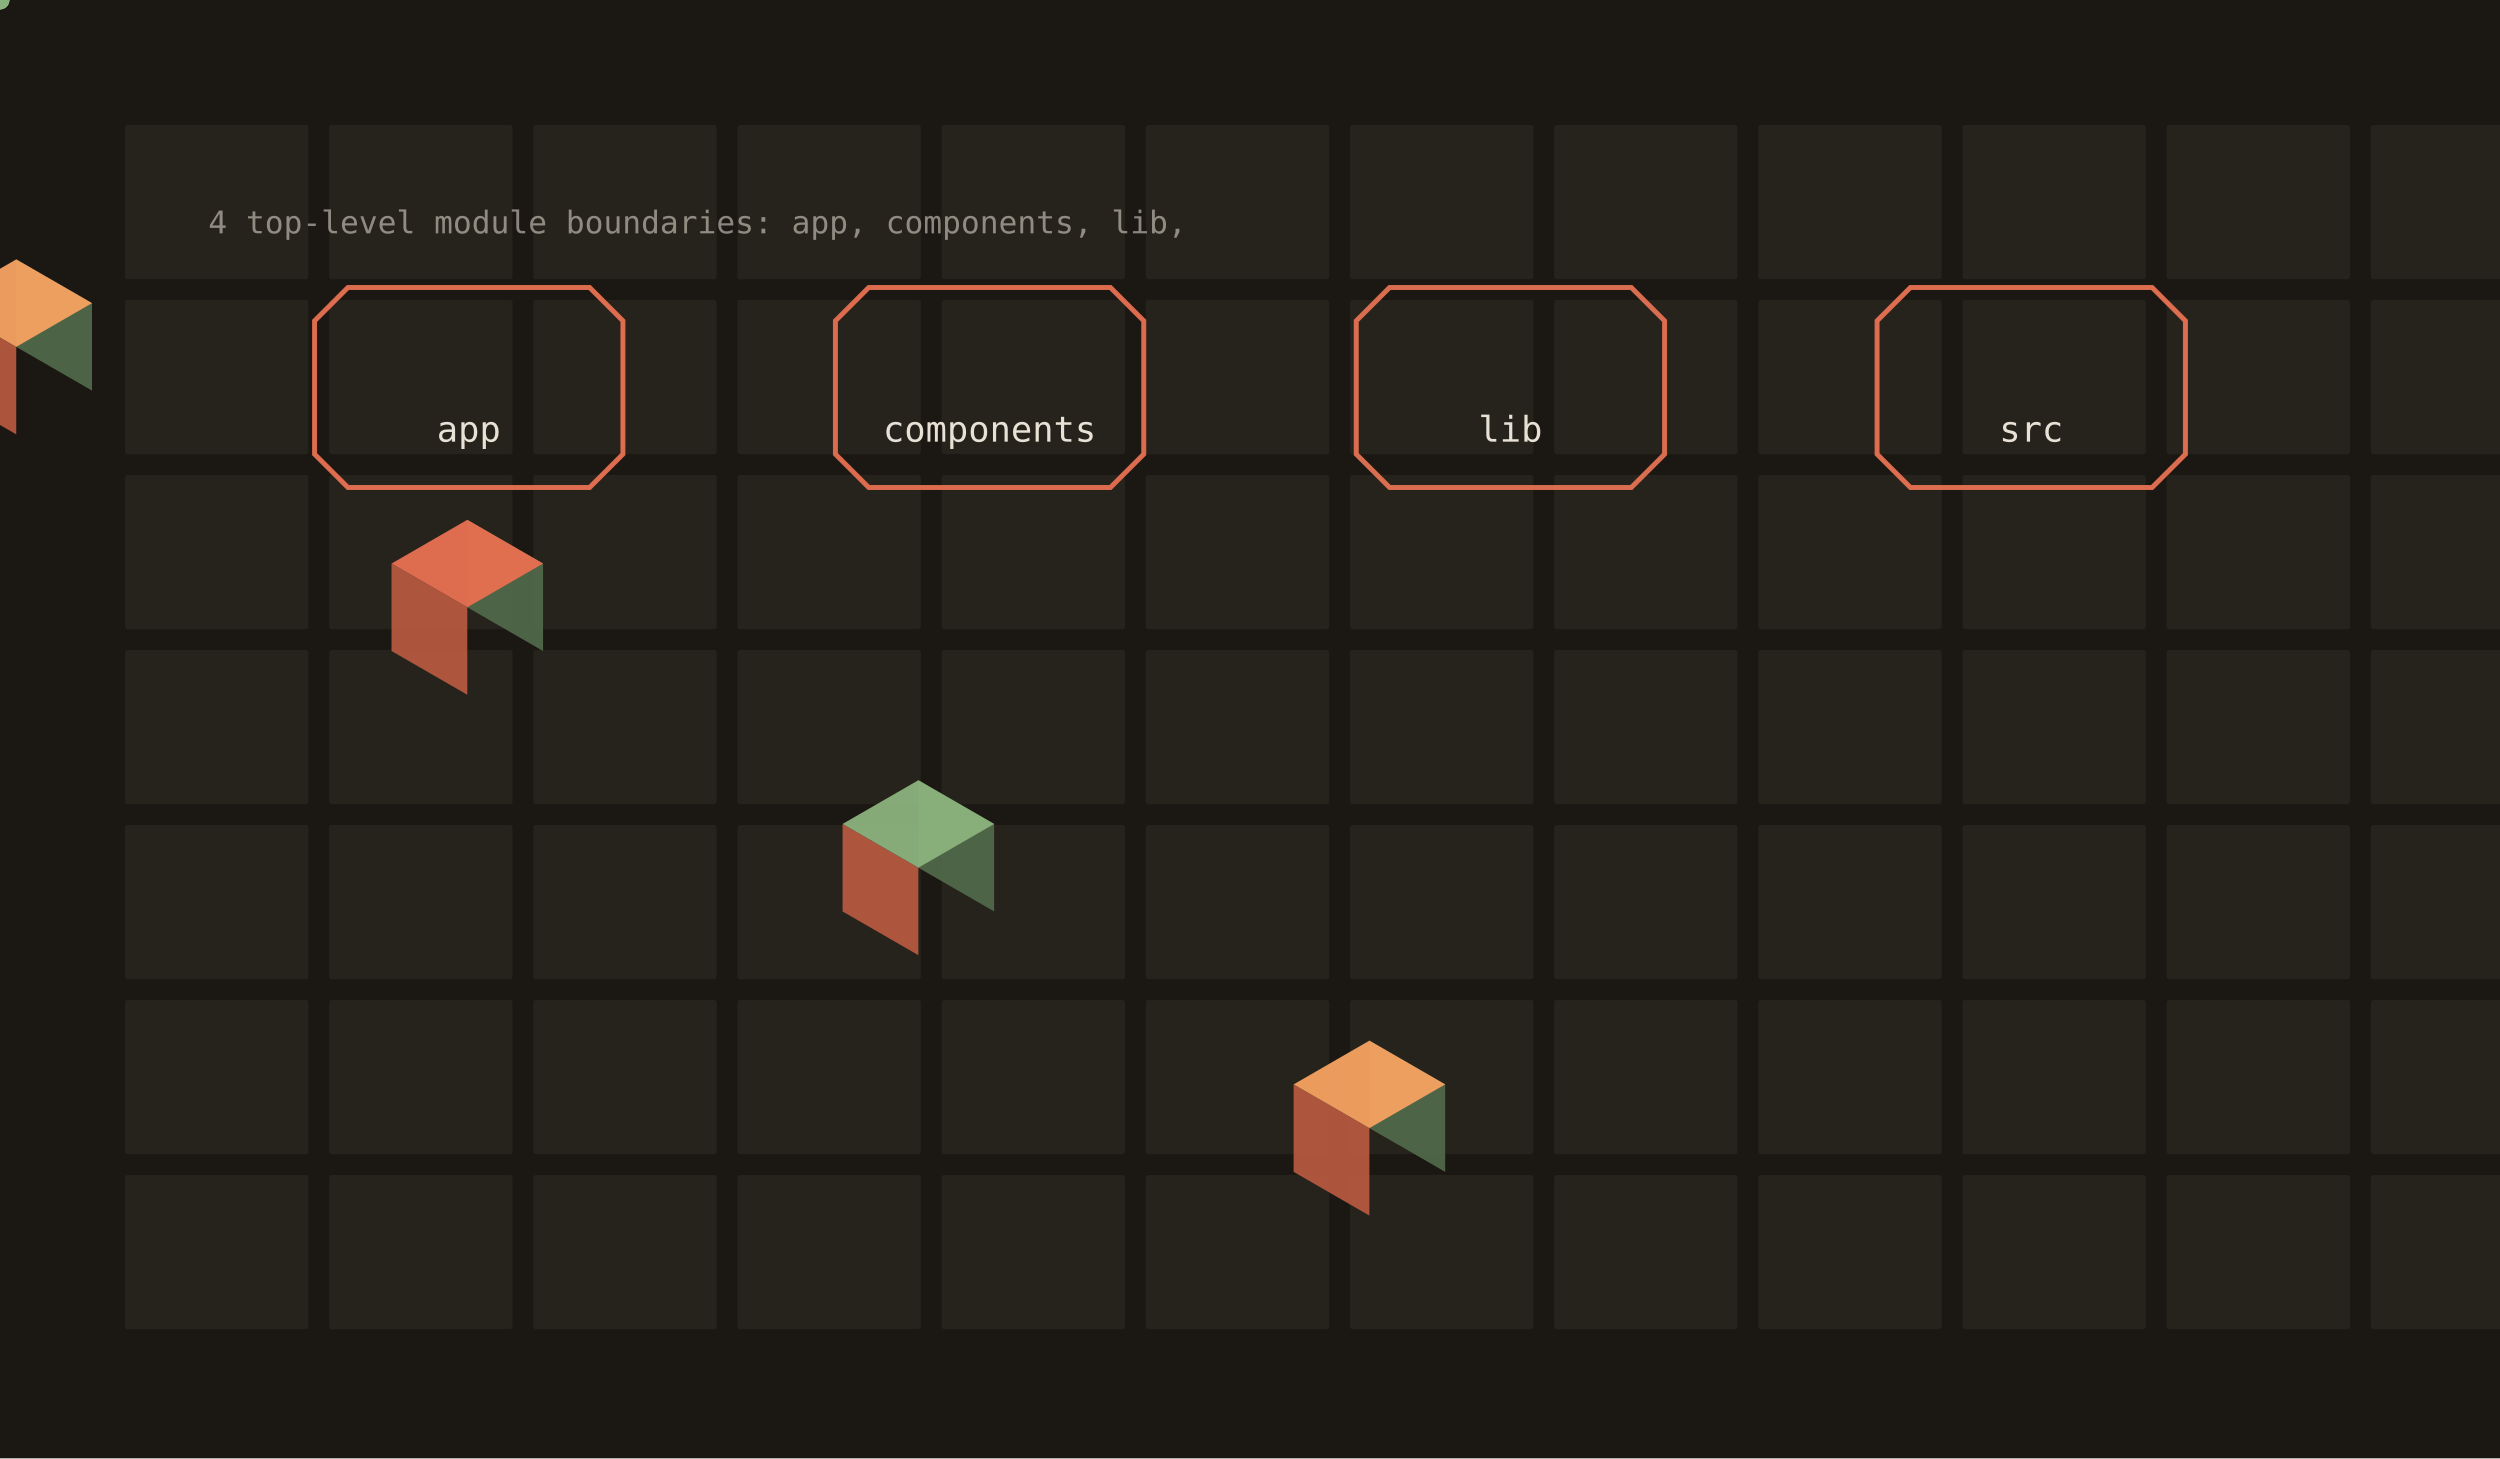
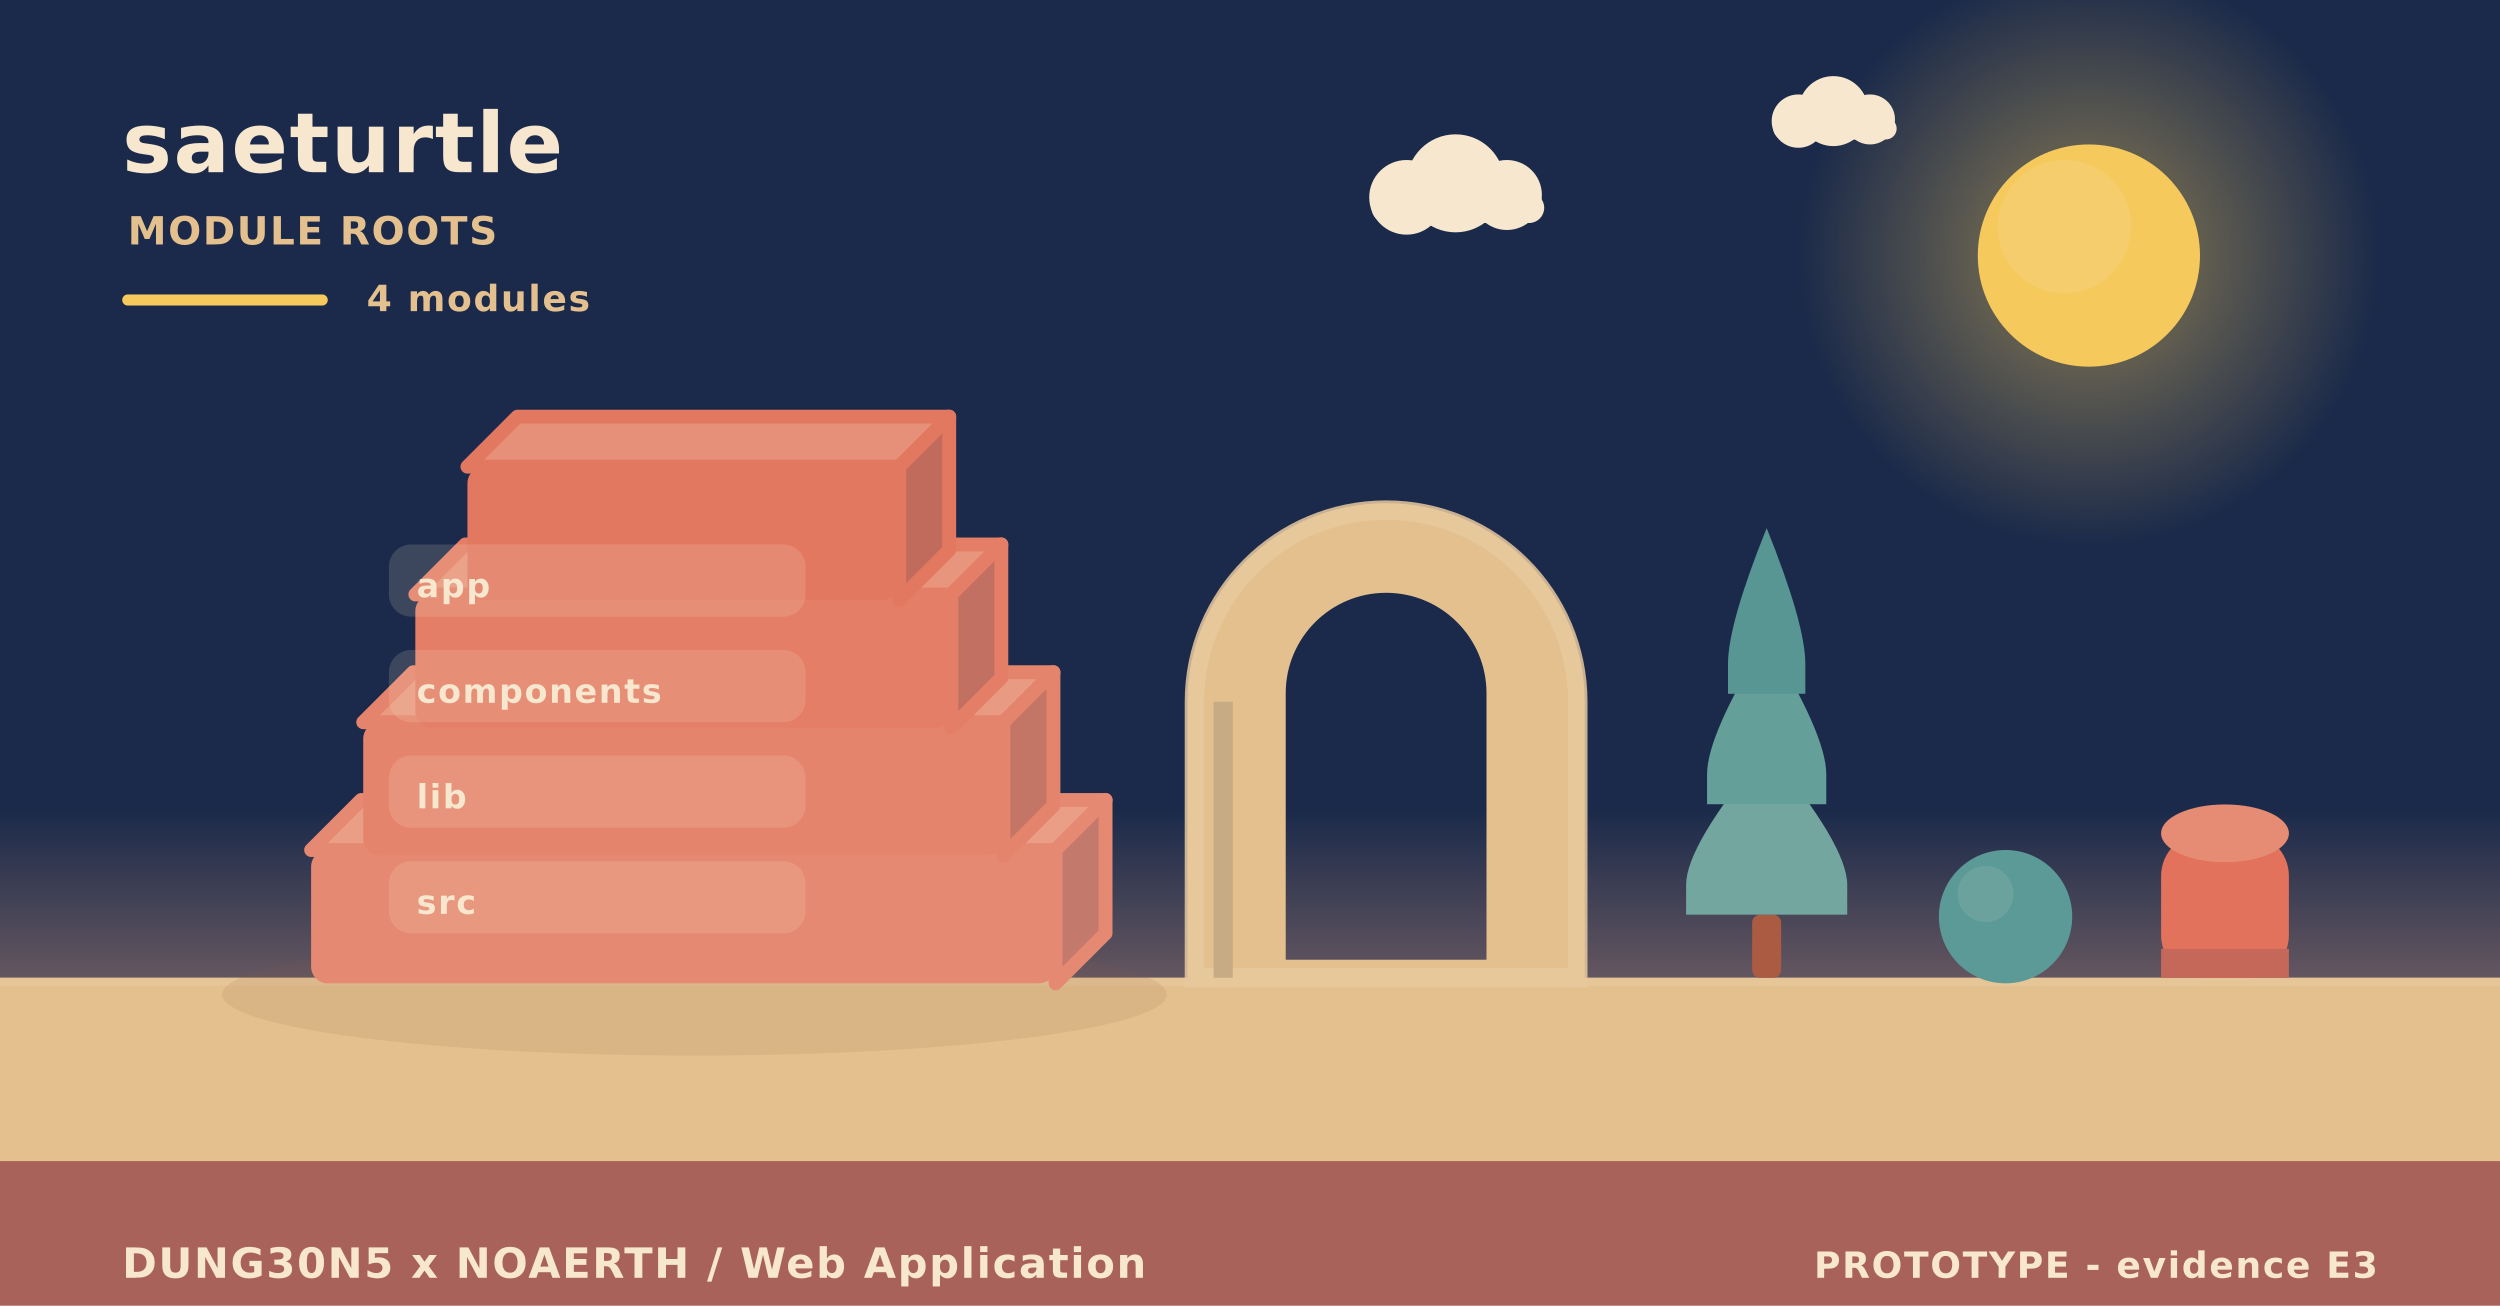
- <svg xmlns="http://www.w3.org/2000/svg" viewBox="0 0 1200 700" width="1200" height="700" role="img" aria-label="saeturtle architecture">
-   <rect width="1200" height="700" fill="#1b1712" />
-   <defs>
-     <linearGradient id="ga" x1="0" y1="0" x2="1" y2="1">
-       <stop offset="0%" stop-color="#f4a261" />
-       <stop offset="100%" stop-color="#e76f51" />
-     </linearGradient>
-   </defs>
-   <rect x="60.00" y="60.00" width="88.00" height="74.00" rx="1.20" fill="#fdf6e9" opacity="0.05" />
-   <rect x="158.00" y="60.00" width="88.00" height="74.00" rx="1.20" fill="#fdf6e9" opacity="0.05" />
-   <rect x="256.00" y="60.00" width="88.00" height="74.00" rx="1.20" fill="#fdf6e9" opacity="0.05" />
-   <rect x="354.00" y="60.00" width="88.00" height="74.00" rx="1.20" fill="#fdf6e9" opacity="0.05" />
-   <rect x="452.00" y="60.00" width="88.00" height="74.00" rx="1.20" fill="#fdf6e9" opacity="0.05" />
-   <rect x="550.00" y="60.00" width="88.00" height="74.00" rx="1.20" fill="#fdf6e9" opacity="0.05" />
-   <rect x="648.00" y="60.00" width="88.00" height="74.00" rx="1.20" fill="#fdf6e9" opacity="0.05" />
-   <rect x="746.00" y="60.00" width="88.00" height="74.00" rx="1.20" fill="#fdf6e9" opacity="0.05" />
-   <rect x="844.00" y="60.00" width="88.00" height="74.00" rx="1.20" fill="#fdf6e9" opacity="0.05" />
-   <rect x="942.00" y="60.00" width="88.00" height="74.00" rx="1.20" fill="#fdf6e9" opacity="0.05" />
-   <rect x="1040.00" y="60.00" width="88.00" height="74.00" rx="1.20" fill="#fdf6e9" opacity="0.05" />
-   <rect x="1138.00" y="60.00" width="88.00" height="74.00" rx="1.20" fill="#fdf6e9" opacity="0.05" />
-   <rect x="60.00" y="144.00" width="88.00" height="74.00" rx="1.20" fill="#fdf6e9" opacity="0.05" />
-   <rect x="158.00" y="144.00" width="88.00" height="74.00" rx="1.20" fill="#fdf6e9" opacity="0.05" />
-   <rect x="256.00" y="144.00" width="88.00" height="74.00" rx="1.20" fill="#fdf6e9" opacity="0.05" />
-   <rect x="354.00" y="144.00" width="88.00" height="74.00" rx="1.20" fill="#fdf6e9" opacity="0.05" />
-   <rect x="452.00" y="144.00" width="88.00" height="74.00" rx="1.20" fill="#fdf6e9" opacity="0.05" />
-   <rect x="550.00" y="144.00" width="88.00" height="74.00" rx="1.20" fill="#fdf6e9" opacity="0.05" />
-   <rect x="648.00" y="144.00" width="88.00" height="74.00" rx="1.20" fill="#fdf6e9" opacity="0.05" />
-   <rect x="746.00" y="144.00" width="88.00" height="74.00" rx="1.20" fill="#fdf6e9" opacity="0.05" />
-   <rect x="844.00" y="144.00" width="88.00" height="74.00" rx="1.20" fill="#fdf6e9" opacity="0.05" />
-   <rect x="942.00" y="144.00" width="88.00" height="74.00" rx="1.20" fill="#fdf6e9" opacity="0.05" />
-   <rect x="1040.00" y="144.00" width="88.00" height="74.00" rx="1.20" fill="#fdf6e9" opacity="0.05" />
-   <rect x="1138.00" y="144.00" width="88.00" height="74.00" rx="1.20" fill="#fdf6e9" opacity="0.05" />
-   <rect x="60.00" y="228.00" width="88.00" height="74.00" rx="1.20" fill="#fdf6e9" opacity="0.05" />
-   <rect x="158.00" y="228.00" width="88.00" height="74.00" rx="1.20" fill="#fdf6e9" opacity="0.05" />
-   <rect x="256.00" y="228.00" width="88.00" height="74.00" rx="1.20" fill="#fdf6e9" opacity="0.05" />
-   <rect x="354.00" y="228.00" width="88.00" height="74.00" rx="1.20" fill="#fdf6e9" opacity="0.05" />
-   <rect x="452.00" y="228.00" width="88.00" height="74.00" rx="1.20" fill="#fdf6e9" opacity="0.05" />
-   <rect x="550.00" y="228.00" width="88.00" height="74.00" rx="1.20" fill="#fdf6e9" opacity="0.05" />
-   <rect x="648.00" y="228.00" width="88.00" height="74.00" rx="1.20" fill="#fdf6e9" opacity="0.05" />
-   <rect x="746.00" y="228.00" width="88.00" height="74.00" rx="1.20" fill="#fdf6e9" opacity="0.05" />
-   <rect x="844.00" y="228.00" width="88.00" height="74.00" rx="1.20" fill="#fdf6e9" opacity="0.05" />
-   <rect x="942.00" y="228.00" width="88.00" height="74.00" rx="1.20" fill="#fdf6e9" opacity="0.05" />
-   <rect x="1040.00" y="228.00" width="88.00" height="74.00" rx="1.20" fill="#fdf6e9" opacity="0.05" />
-   <rect x="1138.00" y="228.00" width="88.00" height="74.00" rx="1.20" fill="#fdf6e9" opacity="0.05" />
-   <rect x="60.00" y="312.00" width="88.00" height="74.00" rx="1.20" fill="#fdf6e9" opacity="0.05" />
-   <rect x="158.00" y="312.00" width="88.00" height="74.00" rx="1.20" fill="#fdf6e9" opacity="0.05" />
-   <rect x="256.00" y="312.00" width="88.00" height="74.00" rx="1.20" fill="#fdf6e9" opacity="0.05" />
-   <rect x="354.00" y="312.00" width="88.00" height="74.00" rx="1.20" fill="#fdf6e9" opacity="0.05" />
-   <rect x="452.00" y="312.00" width="88.00" height="74.00" rx="1.20" fill="#fdf6e9" opacity="0.05" />
-   <rect x="550.00" y="312.00" width="88.00" height="74.00" rx="1.20" fill="#fdf6e9" opacity="0.05" />
-   <rect x="648.00" y="312.00" width="88.00" height="74.00" rx="1.20" fill="#fdf6e9" opacity="0.05" />
-   <rect x="746.00" y="312.00" width="88.00" height="74.00" rx="1.20" fill="#fdf6e9" opacity="0.05" />
-   <rect x="844.00" y="312.00" width="88.00" height="74.00" rx="1.20" fill="#fdf6e9" opacity="0.05" />
-   <rect x="942.00" y="312.00" width="88.00" height="74.00" rx="1.20" fill="#fdf6e9" opacity="0.05" />
-   <rect x="1040.00" y="312.00" width="88.00" height="74.00" rx="1.20" fill="#fdf6e9" opacity="0.05" />
-   <rect x="1138.00" y="312.00" width="88.00" height="74.00" rx="1.20" fill="#fdf6e9" opacity="0.05" />
-   <rect x="60.00" y="396.00" width="88.00" height="74.00" rx="1.20" fill="#fdf6e9" opacity="0.05" />
-   <rect x="158.00" y="396.00" width="88.00" height="74.00" rx="1.20" fill="#fdf6e9" opacity="0.05" />
-   <rect x="256.00" y="396.00" width="88.00" height="74.00" rx="1.20" fill="#fdf6e9" opacity="0.05" />
-   <rect x="354.00" y="396.00" width="88.00" height="74.00" rx="1.20" fill="#fdf6e9" opacity="0.05" />
-   <rect x="452.00" y="396.00" width="88.00" height="74.00" rx="1.20" fill="#fdf6e9" opacity="0.05" />
-   <rect x="550.00" y="396.00" width="88.00" height="74.00" rx="1.20" fill="#fdf6e9" opacity="0.05" />
-   <rect x="648.00" y="396.00" width="88.00" height="74.00" rx="1.20" fill="#fdf6e9" opacity="0.05" />
-   <rect x="746.00" y="396.00" width="88.00" height="74.00" rx="1.20" fill="#fdf6e9" opacity="0.05" />
-   <rect x="844.00" y="396.00" width="88.00" height="74.00" rx="1.20" fill="#fdf6e9" opacity="0.05" />
-   <rect x="942.00" y="396.00" width="88.00" height="74.00" rx="1.20" fill="#fdf6e9" opacity="0.05" />
-   <rect x="1040.00" y="396.00" width="88.00" height="74.00" rx="1.20" fill="#fdf6e9" opacity="0.05" />
-   <rect x="1138.00" y="396.00" width="88.00" height="74.00" rx="1.20" fill="#fdf6e9" opacity="0.05" />
-   <rect x="60.00" y="480.00" width="88.00" height="74.00" rx="1.20" fill="#fdf6e9" opacity="0.05" />
-   <rect x="158.00" y="480.00" width="88.00" height="74.00" rx="1.20" fill="#fdf6e9" opacity="0.05" />
-   <rect x="256.00" y="480.00" width="88.00" height="74.00" rx="1.20" fill="#fdf6e9" opacity="0.05" />
-   <rect x="354.00" y="480.00" width="88.00" height="74.00" rx="1.20" fill="#fdf6e9" opacity="0.05" />
-   <rect x="452.00" y="480.00" width="88.00" height="74.00" rx="1.20" fill="#fdf6e9" opacity="0.05" />
-   <rect x="550.00" y="480.00" width="88.00" height="74.00" rx="1.20" fill="#fdf6e9" opacity="0.05" />
-   <rect x="648.00" y="480.00" width="88.00" height="74.00" rx="1.20" fill="#fdf6e9" opacity="0.05" />
-   <rect x="746.00" y="480.00" width="88.00" height="74.00" rx="1.20" fill="#fdf6e9" opacity="0.05" />
-   <rect x="844.00" y="480.00" width="88.00" height="74.00" rx="1.20" fill="#fdf6e9" opacity="0.05" />
-   <rect x="942.00" y="480.00" width="88.00" height="74.00" rx="1.20" fill="#fdf6e9" opacity="0.05" />
-   <rect x="1040.00" y="480.00" width="88.00" height="74.00" rx="1.20" fill="#fdf6e9" opacity="0.05" />
-   <rect x="1138.00" y="480.00" width="88.00" height="74.00" rx="1.20" fill="#fdf6e9" opacity="0.05" />
-   <rect x="60.00" y="564.00" width="88.00" height="74.00" rx="1.20" fill="#fdf6e9" opacity="0.05" />
-   <rect x="158.00" y="564.00" width="88.00" height="74.00" rx="1.20" fill="#fdf6e9" opacity="0.05" />
-   <rect x="256.00" y="564.00" width="88.00" height="74.00" rx="1.20" fill="#fdf6e9" opacity="0.05" />
-   <rect x="354.00" y="564.00" width="88.00" height="74.00" rx="1.20" fill="#fdf6e9" opacity="0.05" />
-   <rect x="452.00" y="564.00" width="88.00" height="74.00" rx="1.20" fill="#fdf6e9" opacity="0.05" />
-   <rect x="550.00" y="564.00" width="88.00" height="74.00" rx="1.20" fill="#fdf6e9" opacity="0.05" />
-   <rect x="648.00" y="564.00" width="88.00" height="74.00" rx="1.20" fill="#fdf6e9" opacity="0.05" />
-   <rect x="746.00" y="564.00" width="88.00" height="74.00" rx="1.20" fill="#fdf6e9" opacity="0.05" />
-   <rect x="844.00" y="564.00" width="88.00" height="74.00" rx="1.20" fill="#fdf6e9" opacity="0.05" />
-   <rect x="942.00" y="564.00" width="88.00" height="74.00" rx="1.20" fill="#fdf6e9" opacity="0.05" />
-   <rect x="1040.00" y="564.00" width="88.00" height="74.00" rx="1.20" fill="#fdf6e9" opacity="0.05" />
-   <rect x="1138.00" y="564.00" width="88.00" height="74.00" rx="1.20" fill="#fdf6e9" opacity="0.05" />
-   <path d="M167.00,138.00 H283.00 L299.00,154.00 V218.00 L283.00,234.00 H167.00 L151.00,218.00 V154.00 Z" fill="none" stroke="rgba(244,162,97,0.550)" stroke-width="1.80" opacity="0.90" />
-   <polygon points="7.79,166.50 44.17,187.50 44.17,145.50 7.79,124.50" fill="#506748" opacity="0.95" />
-   <polygon points="-28.58,187.50 7.79,208.50 7.79,166.50 -28.58,145.50" fill="#b4573f" opacity="0.95" />
-   <polygon points="7.79,124.50 44.17,145.50 7.79,166.50 -28.58,145.50" fill="#f4a261" opacity="0.95" />
-   <text x="225" y="212" font-family="ui-monospace,Menlo,monospace" font-size="17" fill="rgba(253,246,233,0.900)" text-anchor="middle">app</text>
+ <svg xmlns="http://www.w3.org/2000/svg" width="900" height="470" viewBox="0 0 900 470" role="img" aria-label="saeturtle - how it is built">
+   <linearGradient id="skya" x1="0" y1="0" x2="0" y2="1">
+     <stop offset="0" stop-color="#1b2a4a" />
+     <stop offset="0.62" stop-color="#1b2a4a" />
+     <stop offset="1" stop-color="#f3ad8a" />
+   </linearGradient>
+   <rect width="900" height="470" fill="url(#skya)" />
+   <radialGradient id="suna">
+     <stop offset="0.35" stop-color="#f5c95c" stop-opacity="0.34" />
+     <stop offset="1" stop-color="#f5c95c" stop-opacity="0" />
+   </radialGradient>
+   <circle cx="752" cy="92" r="104" fill="url(#suna)" />
+   <circle cx="752" cy="92" r="40" fill="#f5c95c" />
+   <circle cx="743.2" cy="81.6" r="24" fill="#f5d27e" opacity="0.5" />
  <g>
-     <path d="M167.00,138.00 H283.00 L299.00,154.00 V218.00 L283.00,234.00 H167.00 L151.00,218.00 V154.00 Z" fill="none" stroke="#e76f51" stroke-width="2.40" opacity="0.90" />
-     <animate attributeName="opacity" values="0.25;1.0;0.25" dur="15.9s" begin="0.0s" repeatCount="indefinite" />
+     <circle cx="524" cy="66" r="17.64" fill="#f6e7ce" />
+     <circle cx="506.36" cy="71.04" r="13.44" fill="#f6e7ce" />
+     <circle cx="542.48" cy="70.2" r="12.6" fill="#f6e7ce" />
+     <rect x="493.76" y="69.36" width="62.16" height="10.92" rx="5.46" fill="#f6e7ce" />
+     <animateTransform attributeName="transform" type="translate" values="0 0;24 0;0 0" dur="36s" begin="0s" repeatCount="indefinite" />
  </g>
-   <g opacity="0.9">
-     <circle cx="0.00" cy="0.00" r="4.50" fill="#8ab17d" opacity="1.00" />
-     <animateTransform attributeName="transform" type="translate" values="225.00,184.00 475.00,184.00" dur="5.3s" begin="0.0s" repeatCount="indefinite" />
-     <animateTransform attributeName="transform" type="translate" values="475.00,184.00 225.00,184.00" dur="5.3s" begin="2.65s" repeatCount="indefinite" />
+   <g>
+     <circle cx="660" cy="40" r="12.6" fill="#f6e7ce" />
+     <circle cx="647.4" cy="43.6" r="9.6" fill="#f6e7ce" />
+     <circle cx="673.2" cy="43" r="9" fill="#f6e7ce" />
+     <rect x="638.4" y="42.4" width="44.4" height="7.8" rx="3.9" fill="#f6e7ce" />
+     <animateTransform attributeName="transform" type="translate" values="0 0;-18 0;0 0" dur="46s" begin="3s" repeatCount="indefinite" />
  </g>
-   <path d="M417.00,138.00 H533.00 L549.00,154.00 V218.00 L533.00,234.00 H417.00 L401.00,218.00 V154.00 Z" fill="none" stroke="rgba(231,111,81,0.550)" stroke-width="1.80" opacity="0.90" />
-   <polygon points="224.30,291.50 260.67,312.50 260.67,270.50 224.30,249.50" fill="#506748" opacity="0.95" />
-   <polygon points="187.93,312.50 224.30,333.50 224.30,291.50 187.93,270.50" fill="#b4573f" opacity="0.95" />
-   <polygon points="224.30,249.50 260.67,270.50 224.30,291.50 187.93,270.50" fill="#e76f51" opacity="0.95" />
-   <text x="475" y="212" font-family="ui-monospace,Menlo,monospace" font-size="17" fill="rgba(253,246,233,0.900)" text-anchor="middle">components</text>
+   <rect x="0" y="352" width="900" height="118" fill="#e3c08d" />
+   <rect x="0" y="352" width="900" height="3" fill="#e6c596" />
+   <text x="44" y="62" font-family="Verdana,DejaVu Sans,sans-serif" font-size="30" font-weight="700" letter-spacing="0.6" fill="#f6e7ce" text-anchor="start">saeturtle</text>
+   <text x="46" y="88" font-family="Verdana,DejaVu Sans,sans-serif" font-size="14" font-weight="700" letter-spacing="0.6" fill="#e3c08d" text-anchor="start">MODULE ROOTS</text>
+   <rect x="44" y="106" width="74" height="4" rx="2" fill="#f5c95c" />
+   <text x="132" y="112" font-family="Verdana,DejaVu Sans,sans-serif" font-size="13" font-weight="700" letter-spacing="0.6" fill="#e3c08d" text-anchor="start">4 modules</text>
+   <ellipse cx="250" cy="358" rx="170" ry="22" fill="rgba(138,90,68,0.11)" />
+   <path d="M112,306 L380,306 L398,288 L130,288 Z" fill="#ea9e86" stroke="#e68972" stroke-width="5" stroke-linejoin="round" />
+   <path d="M380,306 L398,288 L398,336 L380,354 Z" fill="#c3796b" stroke="#e68972" stroke-width="5" stroke-linejoin="round" />
+   <rect x="112" y="306" width="268" height="48" rx="6" fill="#e68972" />
+   <path d="M130.76,260 L361.24,260 L379.24,242 L148.76,242 Z" fill="#e99a82" stroke="#e5846c" stroke-width="5" stroke-linejoin="round" />
+   <path d="M361.24,260 L379.24,242 L379.24,290 L361.24,308 Z" fill="#c37566" stroke="#e5846c" stroke-width="5" stroke-linejoin="round" />
+   <rect x="130.76" y="260" width="230.48" height="48" rx="6" fill="#e5846c" />
+   <path d="M149.52,214 L342.48,214 L360.48,196 L167.52,196 Z" fill="#e8957d" stroke="#e47e66" stroke-width="5" stroke-linejoin="round" />
+   <path d="M342.48,214 L360.48,196 L360.48,244 L342.48,262 Z" fill="#c27061" stroke="#e47e66" stroke-width="5" stroke-linejoin="round" />
+   <rect x="149.52" y="214" width="192.96" height="48" rx="6" fill="#e47e66" />
+   <path d="M168.28,168 L323.72,168 L341.72,150 L186.28,150 Z" fill="#e79079" stroke="#e37861" stroke-width="5" stroke-linejoin="round" />
+   <path d="M323.72,168 L341.72,150 L341.72,198 L323.72,216 Z" fill="#c16b5d" stroke="#e37861" stroke-width="5" stroke-linejoin="round" />
+   <rect x="168.28" y="168" width="155.44" height="48" rx="6" fill="#e37861" />
+   <rect x="140" y="196" width="150" height="26" rx="8" fill="rgba(246,231,206,0.16)" opacity="0.94" />
  <g>
-     <path d="M417.00,138.00 H533.00 L549.00,154.00 V218.00 L533.00,234.00 H417.00 L401.00,218.00 V154.00 Z" fill="none" stroke="#e76f51" stroke-width="2.40" opacity="0.90" />
-     <animate attributeName="opacity" values="0.25;1.0;0.25" dur="15.9s" begin="0.45s" repeatCount="indefinite" />
+     <text x="150" y="215" font-family="Verdana,DejaVu Sans,sans-serif" font-size="12" font-weight="700" letter-spacing="0.6" fill="#f6e7ce" text-anchor="start">app</text>
+     <animateTransform attributeName="transform" type="translate" values="0 10;0 0" dur="0.7s" begin="0.3s" fill="freeze" />
  </g>
-   <g opacity="0.9">
-     <circle cx="0.00" cy="0.00" r="4.50" fill="#8ab17d" opacity="1.00" />
-     <animateTransform attributeName="transform" type="translate" values="475.00,184.00 725.00,184.00" dur="5.3s" begin="0.3s" repeatCount="indefinite" />
-     <animateTransform attributeName="transform" type="translate" values="725.00,184.00 475.00,184.00" dur="5.3s" begin="2.95s" repeatCount="indefinite" />
+   <rect x="140" y="234" width="150" height="26" rx="8" fill="rgba(246,231,206,0.16)" opacity="0.94" />
+   <g>
+     <text x="150" y="253" font-family="Verdana,DejaVu Sans,sans-serif" font-size="12" font-weight="700" letter-spacing="0.6" fill="#f6e7ce" text-anchor="start">components</text>
+     <animateTransform attributeName="transform" type="translate" values="0 10;0 0" dur="0.7s" begin="0.5s" fill="freeze" />
  </g>
-   <path d="M667.00,138.00 H783.00 L799.00,154.00 V218.00 L783.00,234.00 H667.00 L651.00,218.00 V154.00 Z" fill="none" stroke="rgba(138,177,125,0.550)" stroke-width="1.80" opacity="0.90" />
-   <polygon points="440.81,416.50 477.18,437.50 477.18,395.50 440.81,374.50" fill="#506748" opacity="0.95" />
-   <polygon points="404.43,437.50 440.81,458.50 440.81,416.50 404.43,395.50" fill="#b4573f" opacity="0.95" />
-   <polygon points="440.81,374.50 477.18,395.50 440.81,416.50 404.43,395.50" fill="#8ab17d" opacity="0.95" />
-   <text x="725" y="212" font-family="ui-monospace,Menlo,monospace" font-size="17" fill="rgba(253,246,233,0.900)" text-anchor="middle">lib</text>
+   <rect x="140" y="272" width="150" height="26" rx="8" fill="rgba(246,231,206,0.16)" opacity="0.94" />
  <g>
-     <path d="M667.00,138.00 H783.00 L799.00,154.00 V218.00 L783.00,234.00 H667.00 L651.00,218.00 V154.00 Z" fill="none" stroke="#e76f51" stroke-width="2.40" opacity="0.90" />
-     <animate attributeName="opacity" values="0.25;1.0;0.25" dur="15.9s" begin="0.9s" repeatCount="indefinite" />
+     <text x="150" y="291" font-family="Verdana,DejaVu Sans,sans-serif" font-size="12" font-weight="700" letter-spacing="0.6" fill="#f6e7ce" text-anchor="start">lib</text>
+     <animateTransform attributeName="transform" type="translate" values="0 10;0 0" dur="0.7s" begin="0.7s" fill="freeze" />
  </g>
-   <g opacity="0.9">
-     <circle cx="0.00" cy="0.00" r="4.50" fill="#8ab17d" opacity="1.00" />
-     <animateTransform attributeName="transform" type="translate" values="725.00,184.00 975.00,184.00" dur="5.3s" begin="0.6s" repeatCount="indefinite" />
-     <animateTransform attributeName="transform" type="translate" values="975.00,184.00 725.00,184.00" dur="5.3s" begin="3.25s" repeatCount="indefinite" />
+   <rect x="140" y="310" width="150" height="26" rx="8" fill="rgba(246,231,206,0.16)" opacity="0.94" />
+   <g>
+     <text x="150" y="329" font-family="Verdana,DejaVu Sans,sans-serif" font-size="12" font-weight="700" letter-spacing="0.6" fill="#f6e7ce" text-anchor="start">src</text>
+     <animateTransform attributeName="transform" type="translate" values="0 10;0 0" dur="0.7s" begin="0.9s" fill="freeze" />
  </g>
-   <path d="M917.00,138.00 H1033.00 L1049.00,154.00 V218.00 L1033.00,234.00 H917.00 L901.00,218.00 V154.00 Z" fill="none" stroke="rgba(244,162,97,0.550)" stroke-width="1.80" opacity="0.90" />
-   <polygon points="657.31,541.50 693.69,562.50 693.69,520.50 657.31,499.50" fill="#506748" opacity="0.95" />
-   <polygon points="620.94,562.50 657.31,583.50 657.31,541.50 620.94,520.50" fill="#b4573f" opacity="0.95" />
-   <polygon points="657.31,499.50 693.69,520.50 657.31,541.50 620.94,520.50" fill="#f4a261" opacity="0.95" />
-   <text x="975" y="212" font-family="ui-monospace,Menlo,monospace" font-size="17" fill="rgba(253,246,233,0.900)" text-anchor="middle">src</text>
-   <g>
-     <path d="M917.00,138.00 H1033.00 L1049.00,154.00 V218.00 L1033.00,234.00 H917.00 L901.00,218.00 V154.00 Z" fill="none" stroke="#e76f51" stroke-width="2.40" opacity="0.90" />
-     <animate attributeName="opacity" values="0.25;1.0;0.25" dur="15.9s" begin="1.35s" repeatCount="indefinite" />
-   </g>
-   <g opacity="0.9">
-     <circle cx="0.00" cy="0.00" r="4.50" fill="#8ab17d" opacity="1.00" />
-     <animateTransform attributeName="transform" type="translate" values="975.00,184.00 975.00,184.00" dur="5.3s" begin="0.9s" repeatCount="indefinite" />
-     <animateTransform attributeName="transform" type="translate" values="975.00,184.00 975.00,184.00" dur="5.3s" begin="3.55s" repeatCount="indefinite" />
-   </g>
-   <text x="100" y="112" font-family="ui-monospace,Menlo,monospace" font-size="15" fill="rgba(253,246,233,0.500)">4 top-level module boundaries: app, components, lib,</text>
+   <path d="M430,352 L430,252.64 A69,69 0 0 1 568,252.64 L568,352 Z M460.36,348 L460.36,249.55 A38.64,38.64 0 0 1 537.64,249.55 L537.64,348 Z" fill="#e3c08d" fill-rule="evenodd" stroke="#e3c08d" stroke-width="5" stroke-linejoin="round" />
+   <path d="M430,352 L430,252.64 A69,69 0 0 1 568,252.64 L568,352 Z" fill="none" stroke="#e8c99d" stroke-width="7" stroke-linecap="round" opacity="0.85" />
+   <rect x="436.9" y="252.64" width="6.9" height="99.36" fill="#c7ab84" />
+   <rect x="630.78" y="329.28" width="10.44" height="22.72" rx="2.9" fill="#ac5b43" />
+   <path d="M636,269.64 Q607,304.23 607,318.54 Q607,329.28 607,329.28 L665,329.28 Q665,329.28 665,318.54 Q665,304.23 636,269.64 Z" fill="#74a6a0" />
+   <path d="M636,229.88 Q614.54,264.47 614.54,278.78 Q614.54,289.52 614.54,289.52 L657.46,289.52 Q657.46,289.52 657.46,278.78 Q657.46,264.47 636,229.88 Z" fill="#649f9a" />
+   <path d="M636,190.12 Q622.08,224.71 622.08,239.02 Q622.08,249.76 622.08,249.76 L649.92,249.76 Q649.92,249.76 649.92,239.02 Q649.92,224.71 636,190.12 Z" fill="#589694" />
+   <circle cx="722" cy="330" r="24" fill="#5b9a97" />
+   <circle cx="714.8" cy="321.84" r="10.08" fill="#7aa9a2" opacity="0.55" />
+   <rect x="778" y="300" width="46" height="52" rx="15.33" fill="#e2725b" />
+   <ellipse cx="801" cy="300" rx="23" ry="10.4" fill="#e68c74" />
+   <rect x="778" y="341.6" width="46" height="10.4" fill="#c66859" />
+   <rect x="0" y="418" width="900" height="52" rx="0" fill="#a65c56" opacity="0.94" />
+   <text x="44" y="460" font-family="Verdana,DejaVu Sans,sans-serif" font-size="15" font-weight="700" letter-spacing="0.6" fill="#f6e7ce" text-anchor="start">DUNG30N5 x NOAERTH  /  Web Application</text>
+   <text x="856" y="460" font-family="Verdana,DejaVu Sans,sans-serif" font-size="13" font-weight="700" letter-spacing="0.6" fill="#f6e7ce" text-anchor="end">PROTOTYPE  -  evidence E3</text>
</svg>
